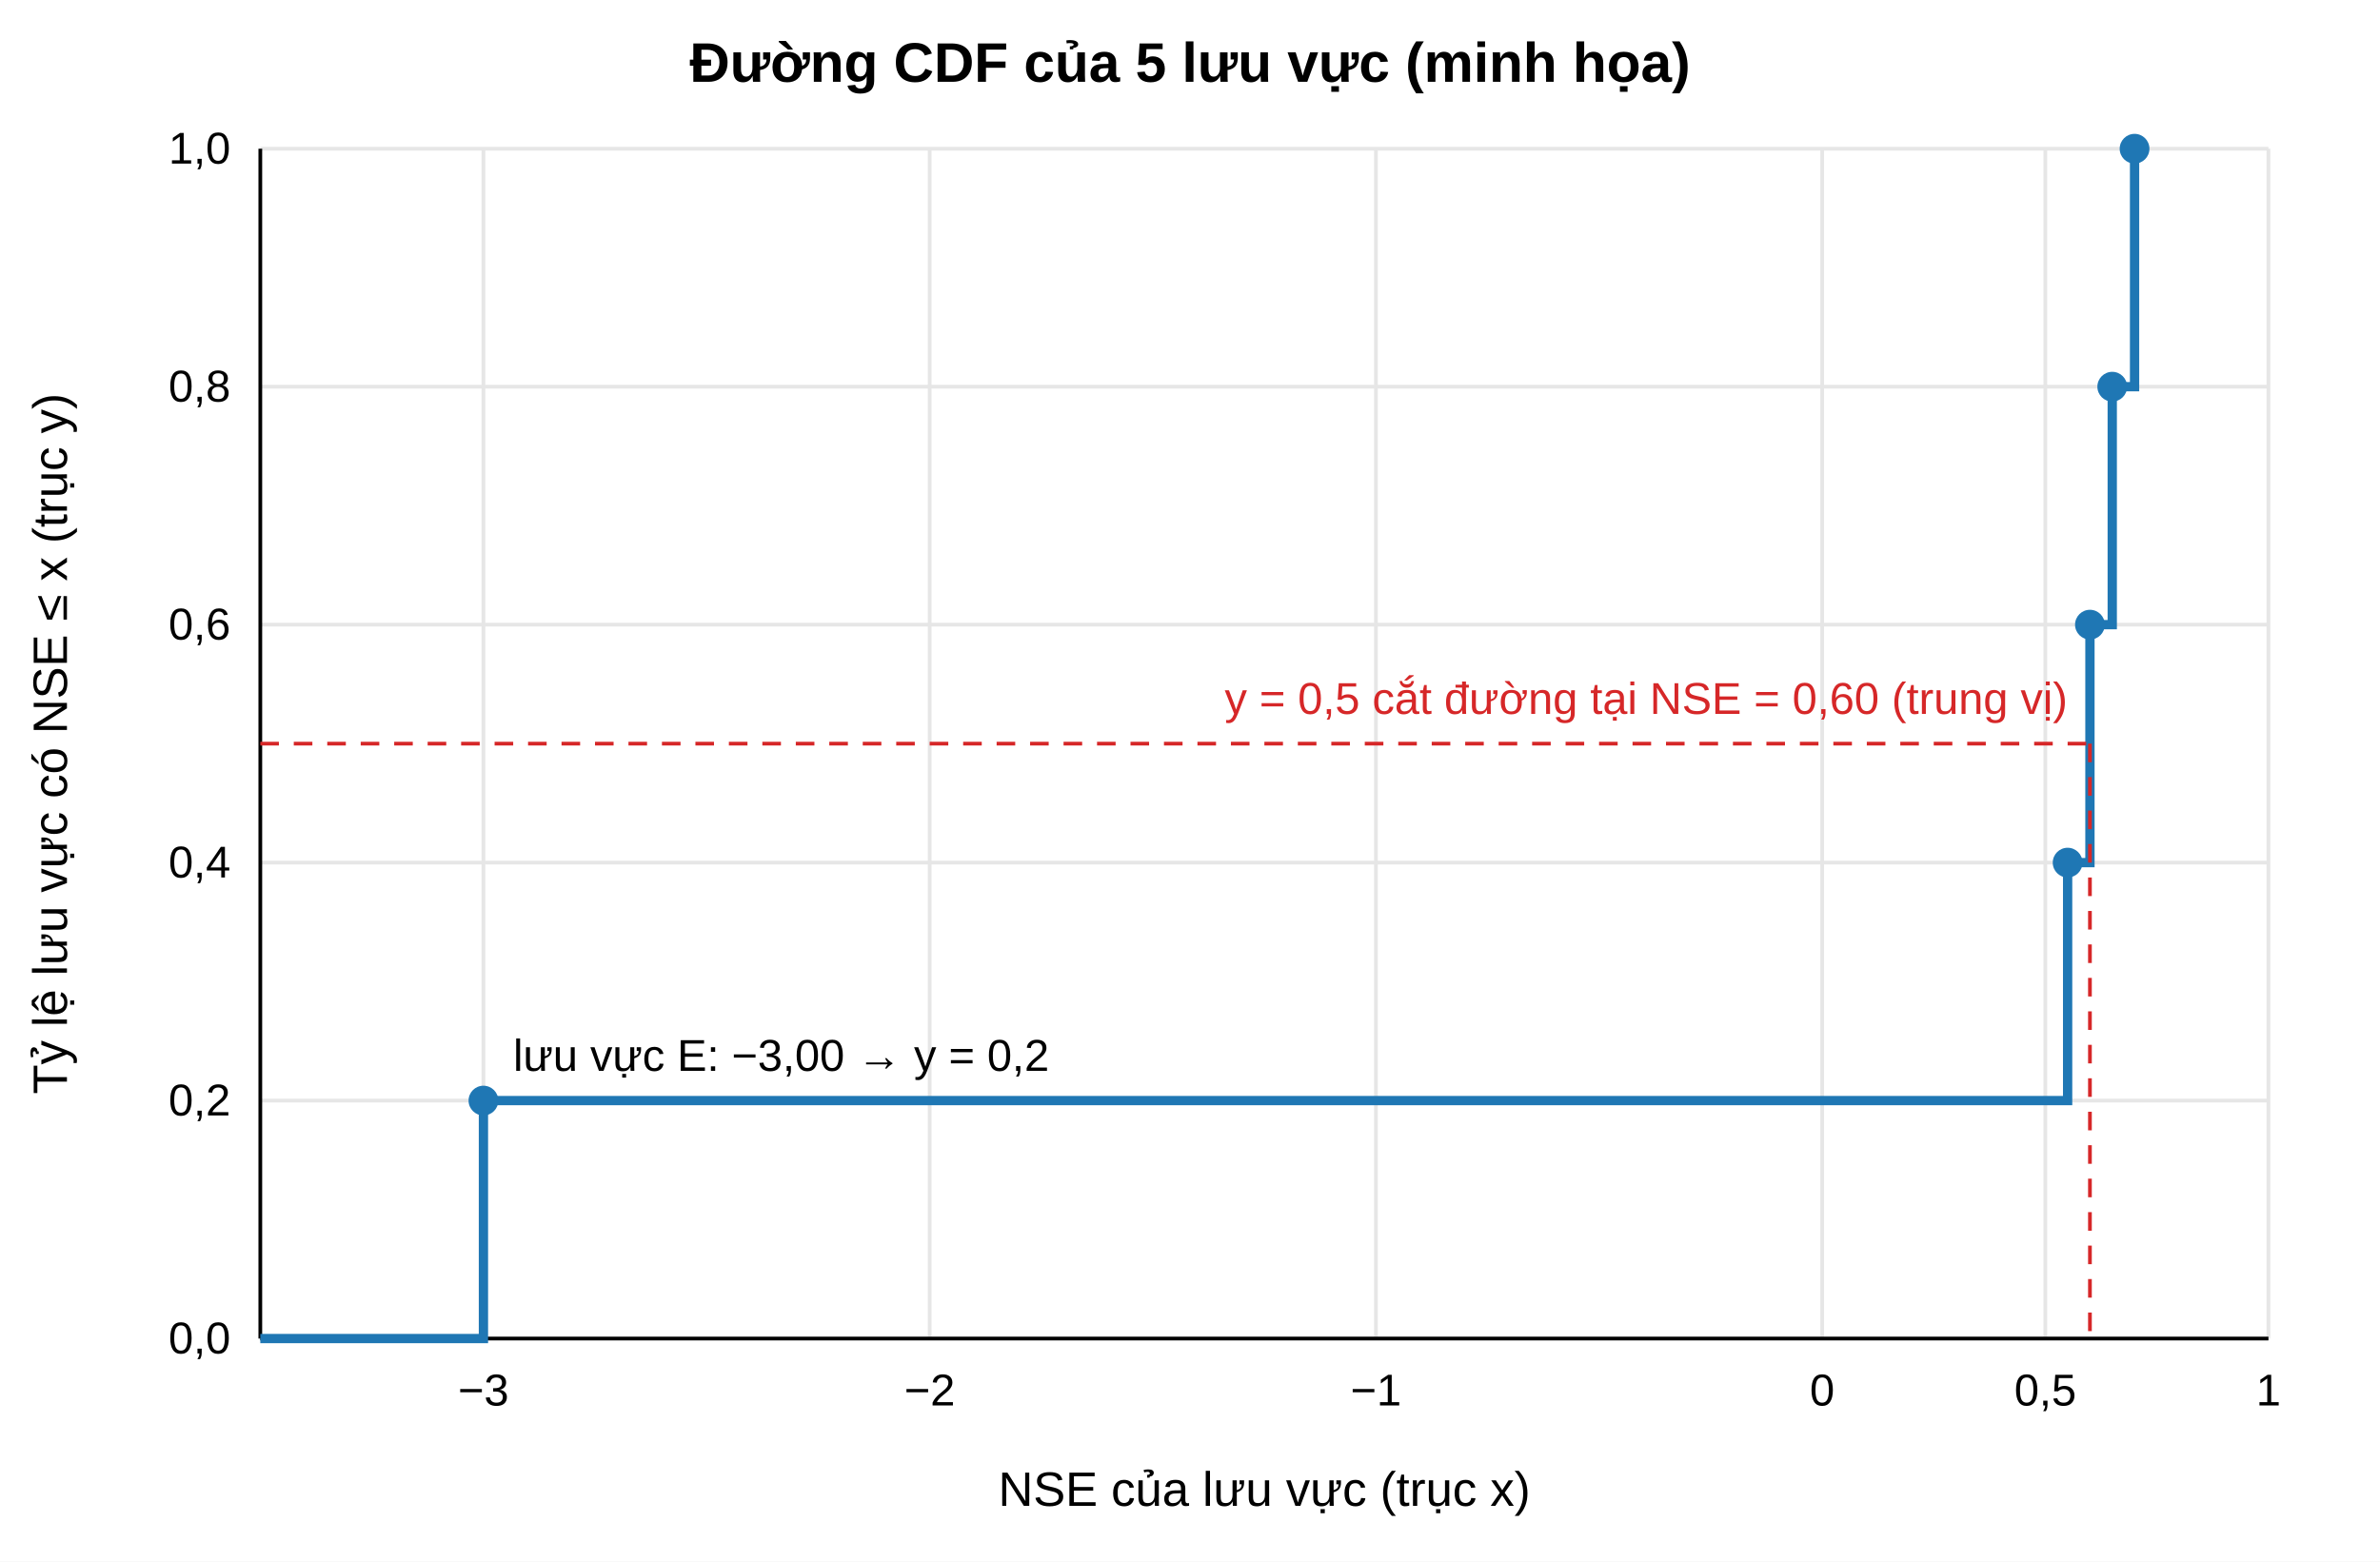
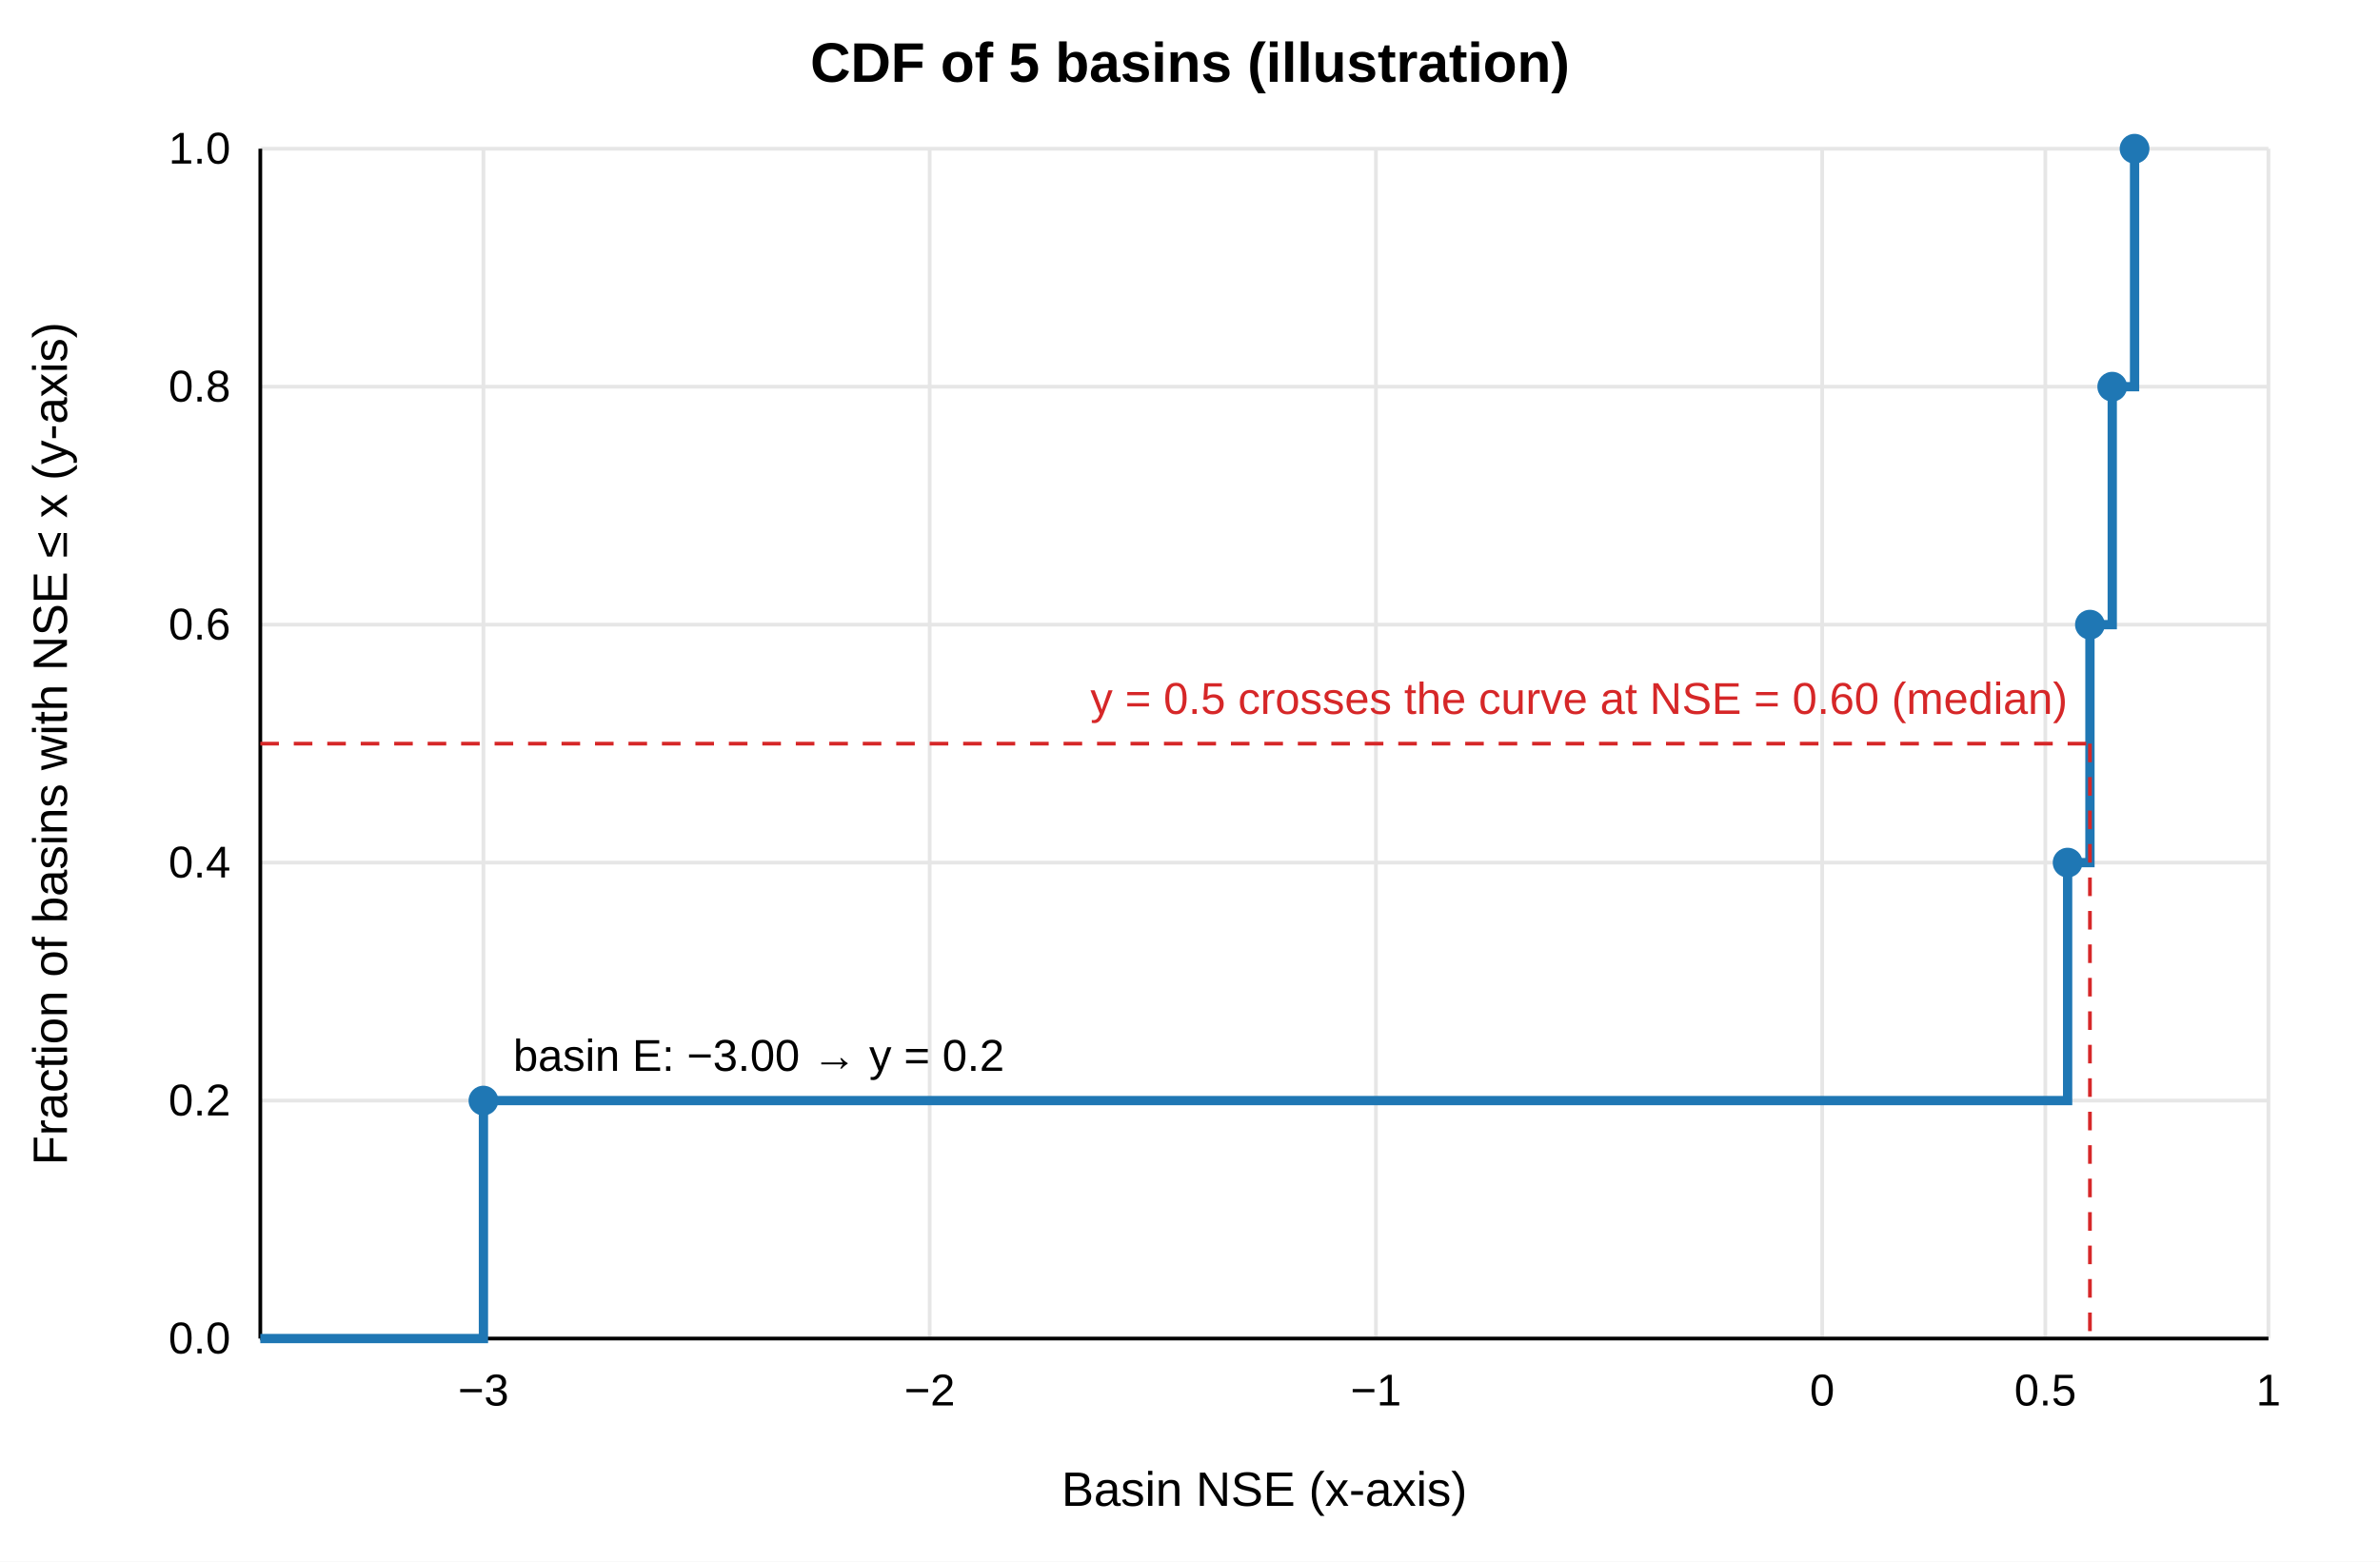
<svg xmlns="http://www.w3.org/2000/svg" width="640" height="420" viewBox="0 0 640 420">
  <rect width="640" height="420" fill="white" />
-   <text x="320.0" y="22" text-anchor="middle" font-size="15" font-weight="bold" font-family="Arial, sans-serif">Đường CDF của 5 lưu vực (minh họa)</text>
+   <text x="320.0" y="22" text-anchor="middle" font-size="15" font-weight="bold" font-family="Arial, sans-serif">CDF of 5 basins (illustration)</text>
  <line x1="70" y1="360" x2="610" y2="360" stroke="#e6e6e6" />
-   <text x="62" y="364" text-anchor="end" font-size="12" font-family="Arial, sans-serif">0,0</text>
+   <text x="62" y="364" text-anchor="end" font-size="12" font-family="Arial, sans-serif">0.0</text>
  <line x1="70" y1="296.0" x2="610" y2="296.0" stroke="#e6e6e6" />
-   <text x="62" y="300.0" text-anchor="end" font-size="12" font-family="Arial, sans-serif">0,2</text>
+   <text x="62" y="300.0" text-anchor="end" font-size="12" font-family="Arial, sans-serif">0.2</text>
  <line x1="70" y1="232.0" x2="610" y2="232.0" stroke="#e6e6e6" />
-   <text x="62" y="236.0" text-anchor="end" font-size="12" font-family="Arial, sans-serif">0,4</text>
+   <text x="62" y="236.0" text-anchor="end" font-size="12" font-family="Arial, sans-serif">0.4</text>
  <line x1="70" y1="168.0" x2="610" y2="168.0" stroke="#e6e6e6" />
-   <text x="62" y="172.0" text-anchor="end" font-size="12" font-family="Arial, sans-serif">0,6</text>
+   <text x="62" y="172.0" text-anchor="end" font-size="12" font-family="Arial, sans-serif">0.6</text>
  <line x1="70" y1="104" x2="610" y2="104" stroke="#e6e6e6" />
-   <text x="62" y="108" text-anchor="end" font-size="12" font-family="Arial, sans-serif">0,8</text>
+   <text x="62" y="108" text-anchor="end" font-size="12" font-family="Arial, sans-serif">0.8</text>
  <line x1="70" y1="40.0" x2="610" y2="40.0" stroke="#e6e6e6" />
-   <text x="62" y="44.0" text-anchor="end" font-size="12" font-family="Arial, sans-serif">1,0</text>
+   <text x="62" y="44.0" text-anchor="end" font-size="12" font-family="Arial, sans-serif">1.0</text>
  <line x1="130.0" y1="40" x2="130.0" y2="360" stroke="#e6e6e6" />
  <text x="130.0" y="378" text-anchor="middle" font-size="12" font-family="Arial, sans-serif">−3</text>
  <line x1="250.0" y1="40" x2="250.0" y2="360" stroke="#e6e6e6" />
  <text x="250.0" y="378" text-anchor="middle" font-size="12" font-family="Arial, sans-serif">−2</text>
  <line x1="370.0" y1="40" x2="370.0" y2="360" stroke="#e6e6e6" />
  <text x="370.0" y="378" text-anchor="middle" font-size="12" font-family="Arial, sans-serif">−1</text>
  <line x1="490.0" y1="40" x2="490.0" y2="360" stroke="#e6e6e6" />
  <text x="490.0" y="378" text-anchor="middle" font-size="12" font-family="Arial, sans-serif">0</text>
  <line x1="550.0" y1="40" x2="550.0" y2="360" stroke="#e6e6e6" />
-   <text x="550.0" y="378" text-anchor="middle" font-size="12" font-family="Arial, sans-serif">0,5</text>
+   <text x="550.0" y="378" text-anchor="middle" font-size="12" font-family="Arial, sans-serif">0.5</text>
  <line x1="610.0" y1="40" x2="610.0" y2="360" stroke="#e6e6e6" />
  <text x="610.0" y="378" text-anchor="middle" font-size="12" font-family="Arial, sans-serif">1</text>
  <line x1="70" y1="360" x2="610" y2="360" stroke="black" />
  <line x1="70" y1="40" x2="70" y2="360" stroke="black" />
-   <text x="340.0" y="405" text-anchor="middle" font-size="13" font-family="Arial, sans-serif">NSE của lưu vực (trục x)</text>
-   <text x="18" y="200.0" text-anchor="middle" font-size="13" font-family="Arial, sans-serif" transform="rotate(-90 18 200.0)">Tỷ lệ lưu vực có NSE ≤ x (trục y)</text>
+   <text x="340.0" y="405" text-anchor="middle" font-size="13" font-family="Arial, sans-serif">Basin NSE (x-axis)</text>
+   <text x="18" y="200.0" text-anchor="middle" font-size="13" font-family="Arial, sans-serif" transform="rotate(-90 18 200.0)">Fraction of basins with NSE ≤ x (y-axis)</text>
  <path d="M 70.0,360.0 L 130.0,360.0 L 130.0,296.0 L 556.0,296.0 L 556.0,232.0 L 562.0,232.0 L 562.0,168.0 L 568.0,168.0 L 568.0,104.0 L 574.0,104.0 L 574.0,40.0" fill="none" stroke="#1f77b4" stroke-width="2.5" />
  <circle cx="130.0" cy="296.0" r="4" fill="#1f77b4" />
  <circle cx="556.0" cy="232.0" r="4" fill="#1f77b4" />
  <circle cx="562.0" cy="168.0" r="4" fill="#1f77b4" />
  <circle cx="568.0" cy="104" r="4" fill="#1f77b4" />
  <circle cx="574.0" cy="40.0" r="4" fill="#1f77b4" />
-   <text x="138.0" y="288.0" font-size="12" font-family="Arial, sans-serif">lưu vực E: −3,00 → y = 0,2</text>
+   <text x="138.0" y="288.0" font-size="12" font-family="Arial, sans-serif">basin E: −3.00 → y = 0.2</text>
  <line x1="70" y1="200.0" x2="562.0" y2="200.0" stroke="#d62728" stroke-dasharray="5,4" />
  <line x1="562.0" y1="200.0" x2="562.0" y2="360" stroke="#d62728" stroke-dasharray="5,4" />
-   <text x="556.0" y="192.0" text-anchor="end" font-size="12" fill="#d62728" font-family="Arial, sans-serif">y = 0,5 cắt đường tại NSE = 0,60 (trung vị)</text>
+   <text x="556.0" y="192.0" text-anchor="end" font-size="12" fill="#d62728" font-family="Arial, sans-serif">y = 0.5 crosses the curve at NSE = 0.60 (median)</text>
</svg>
